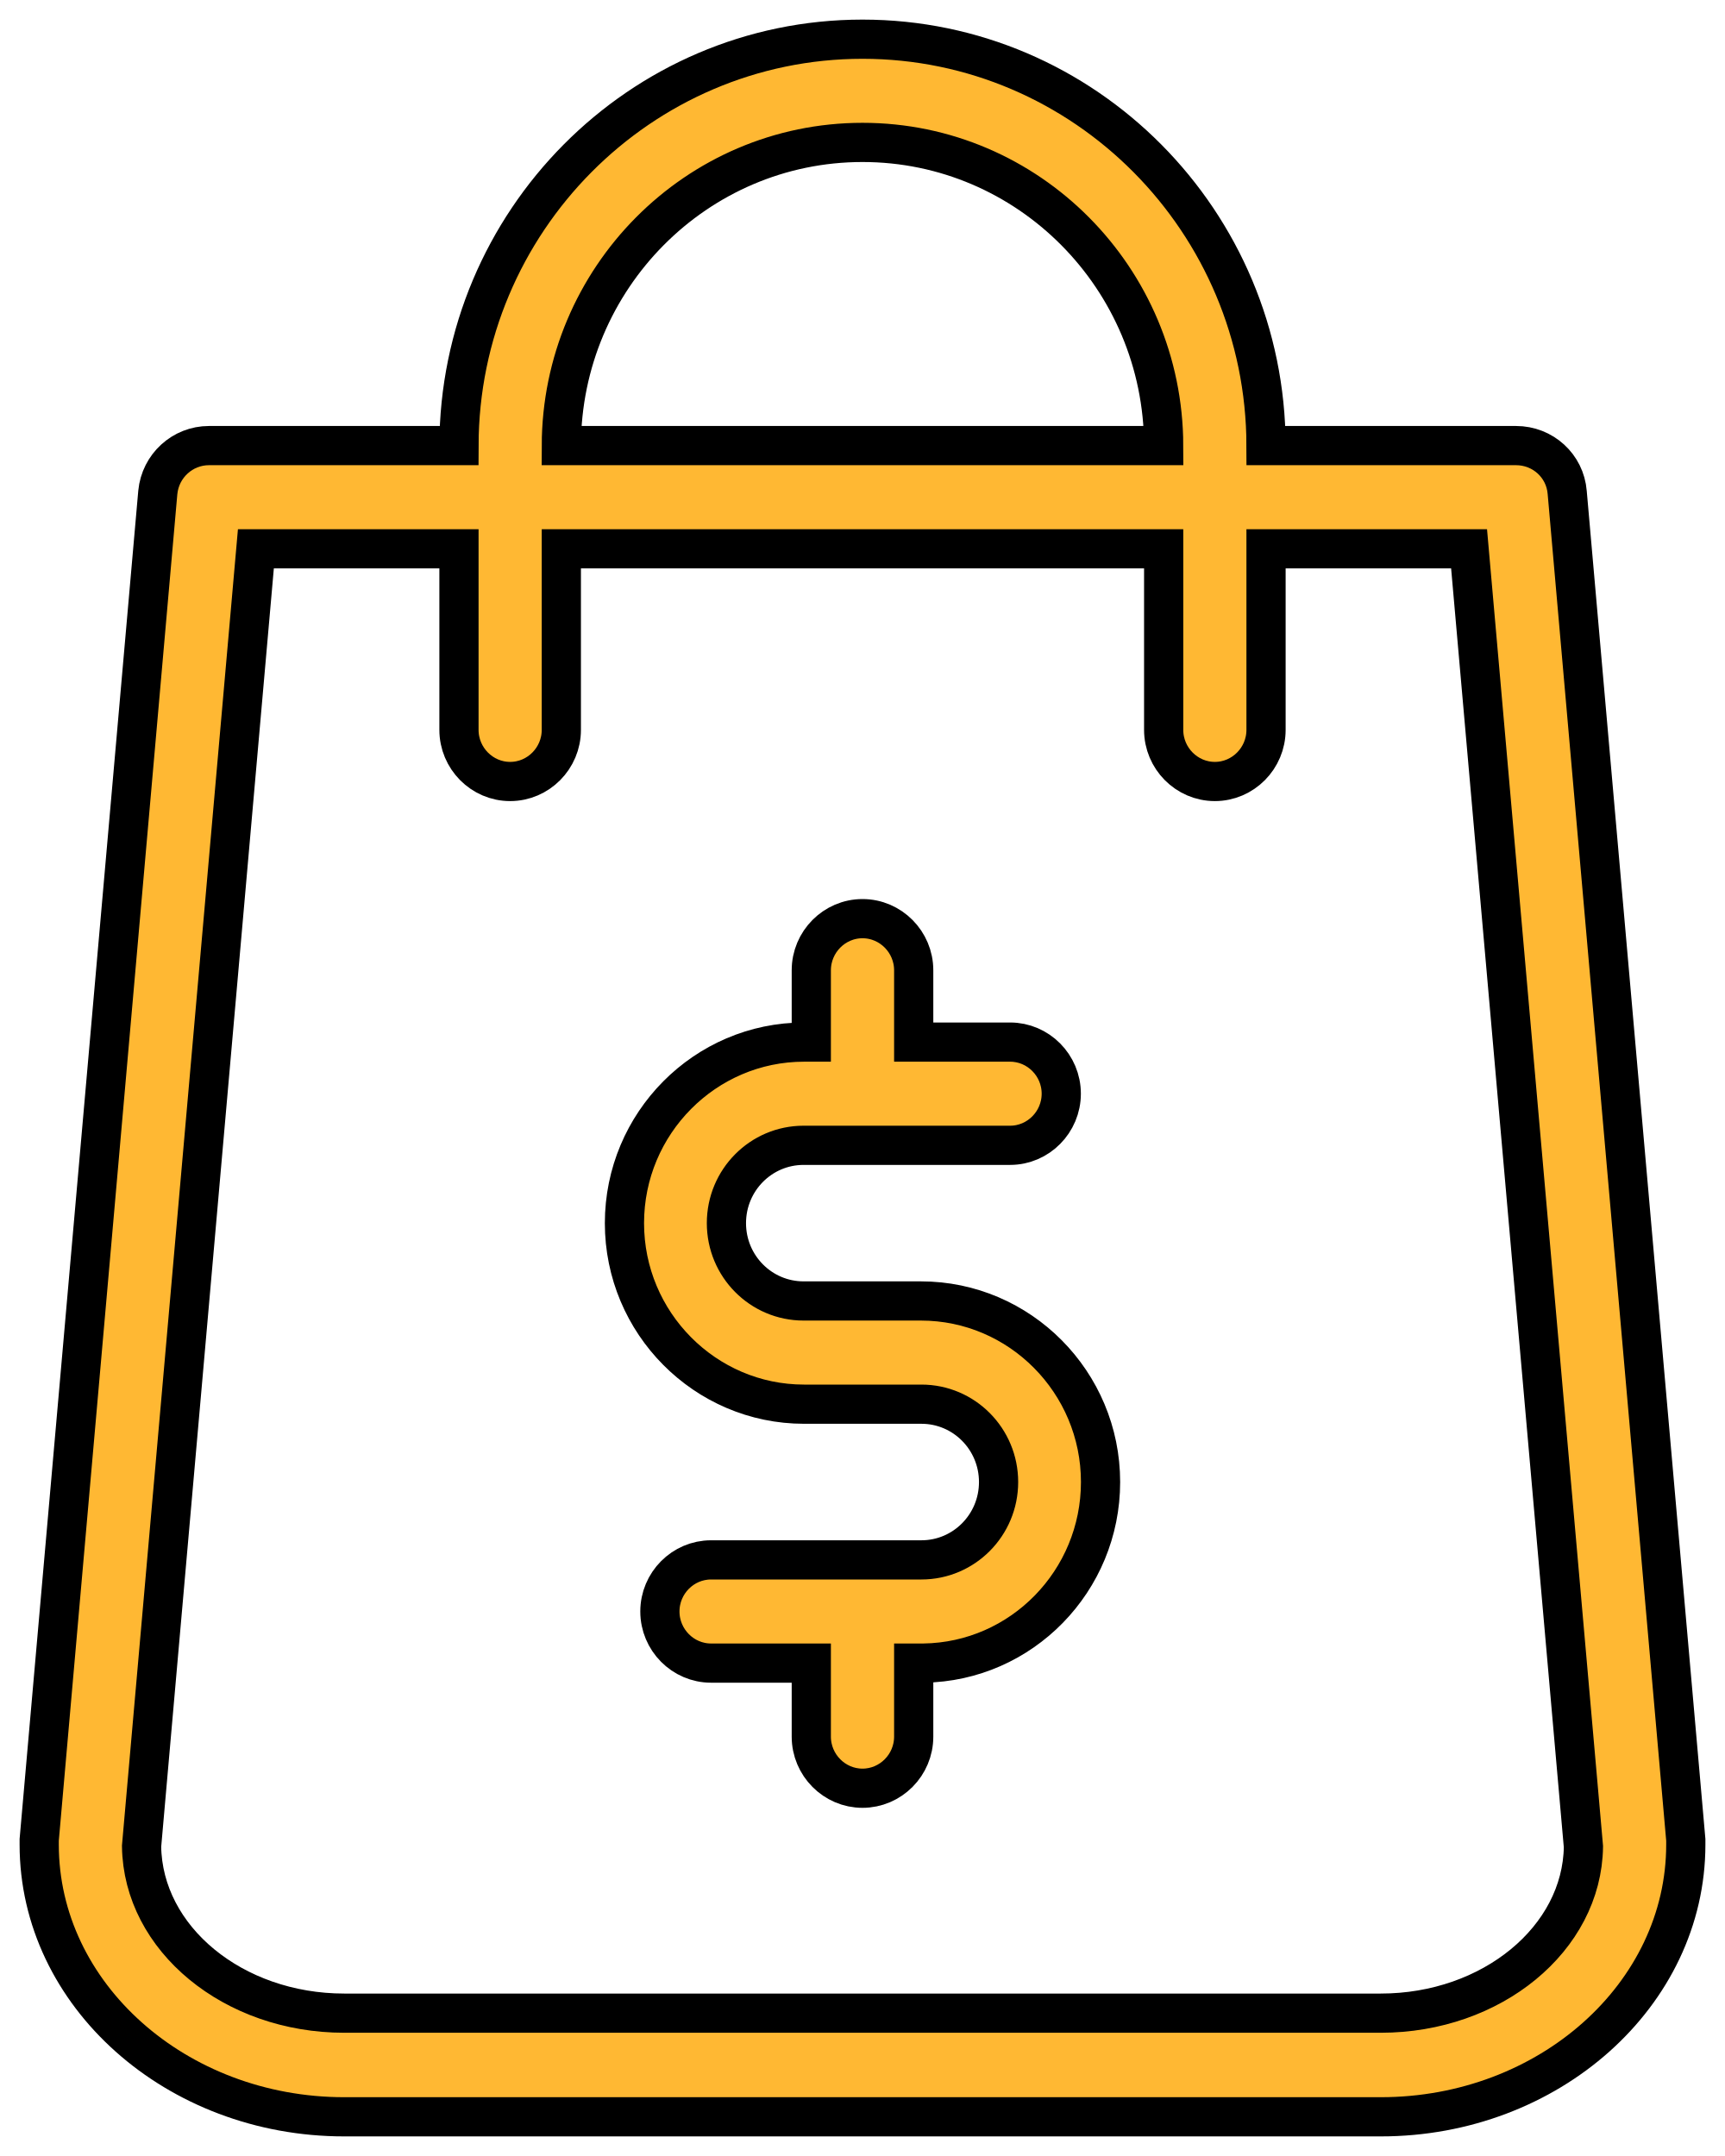
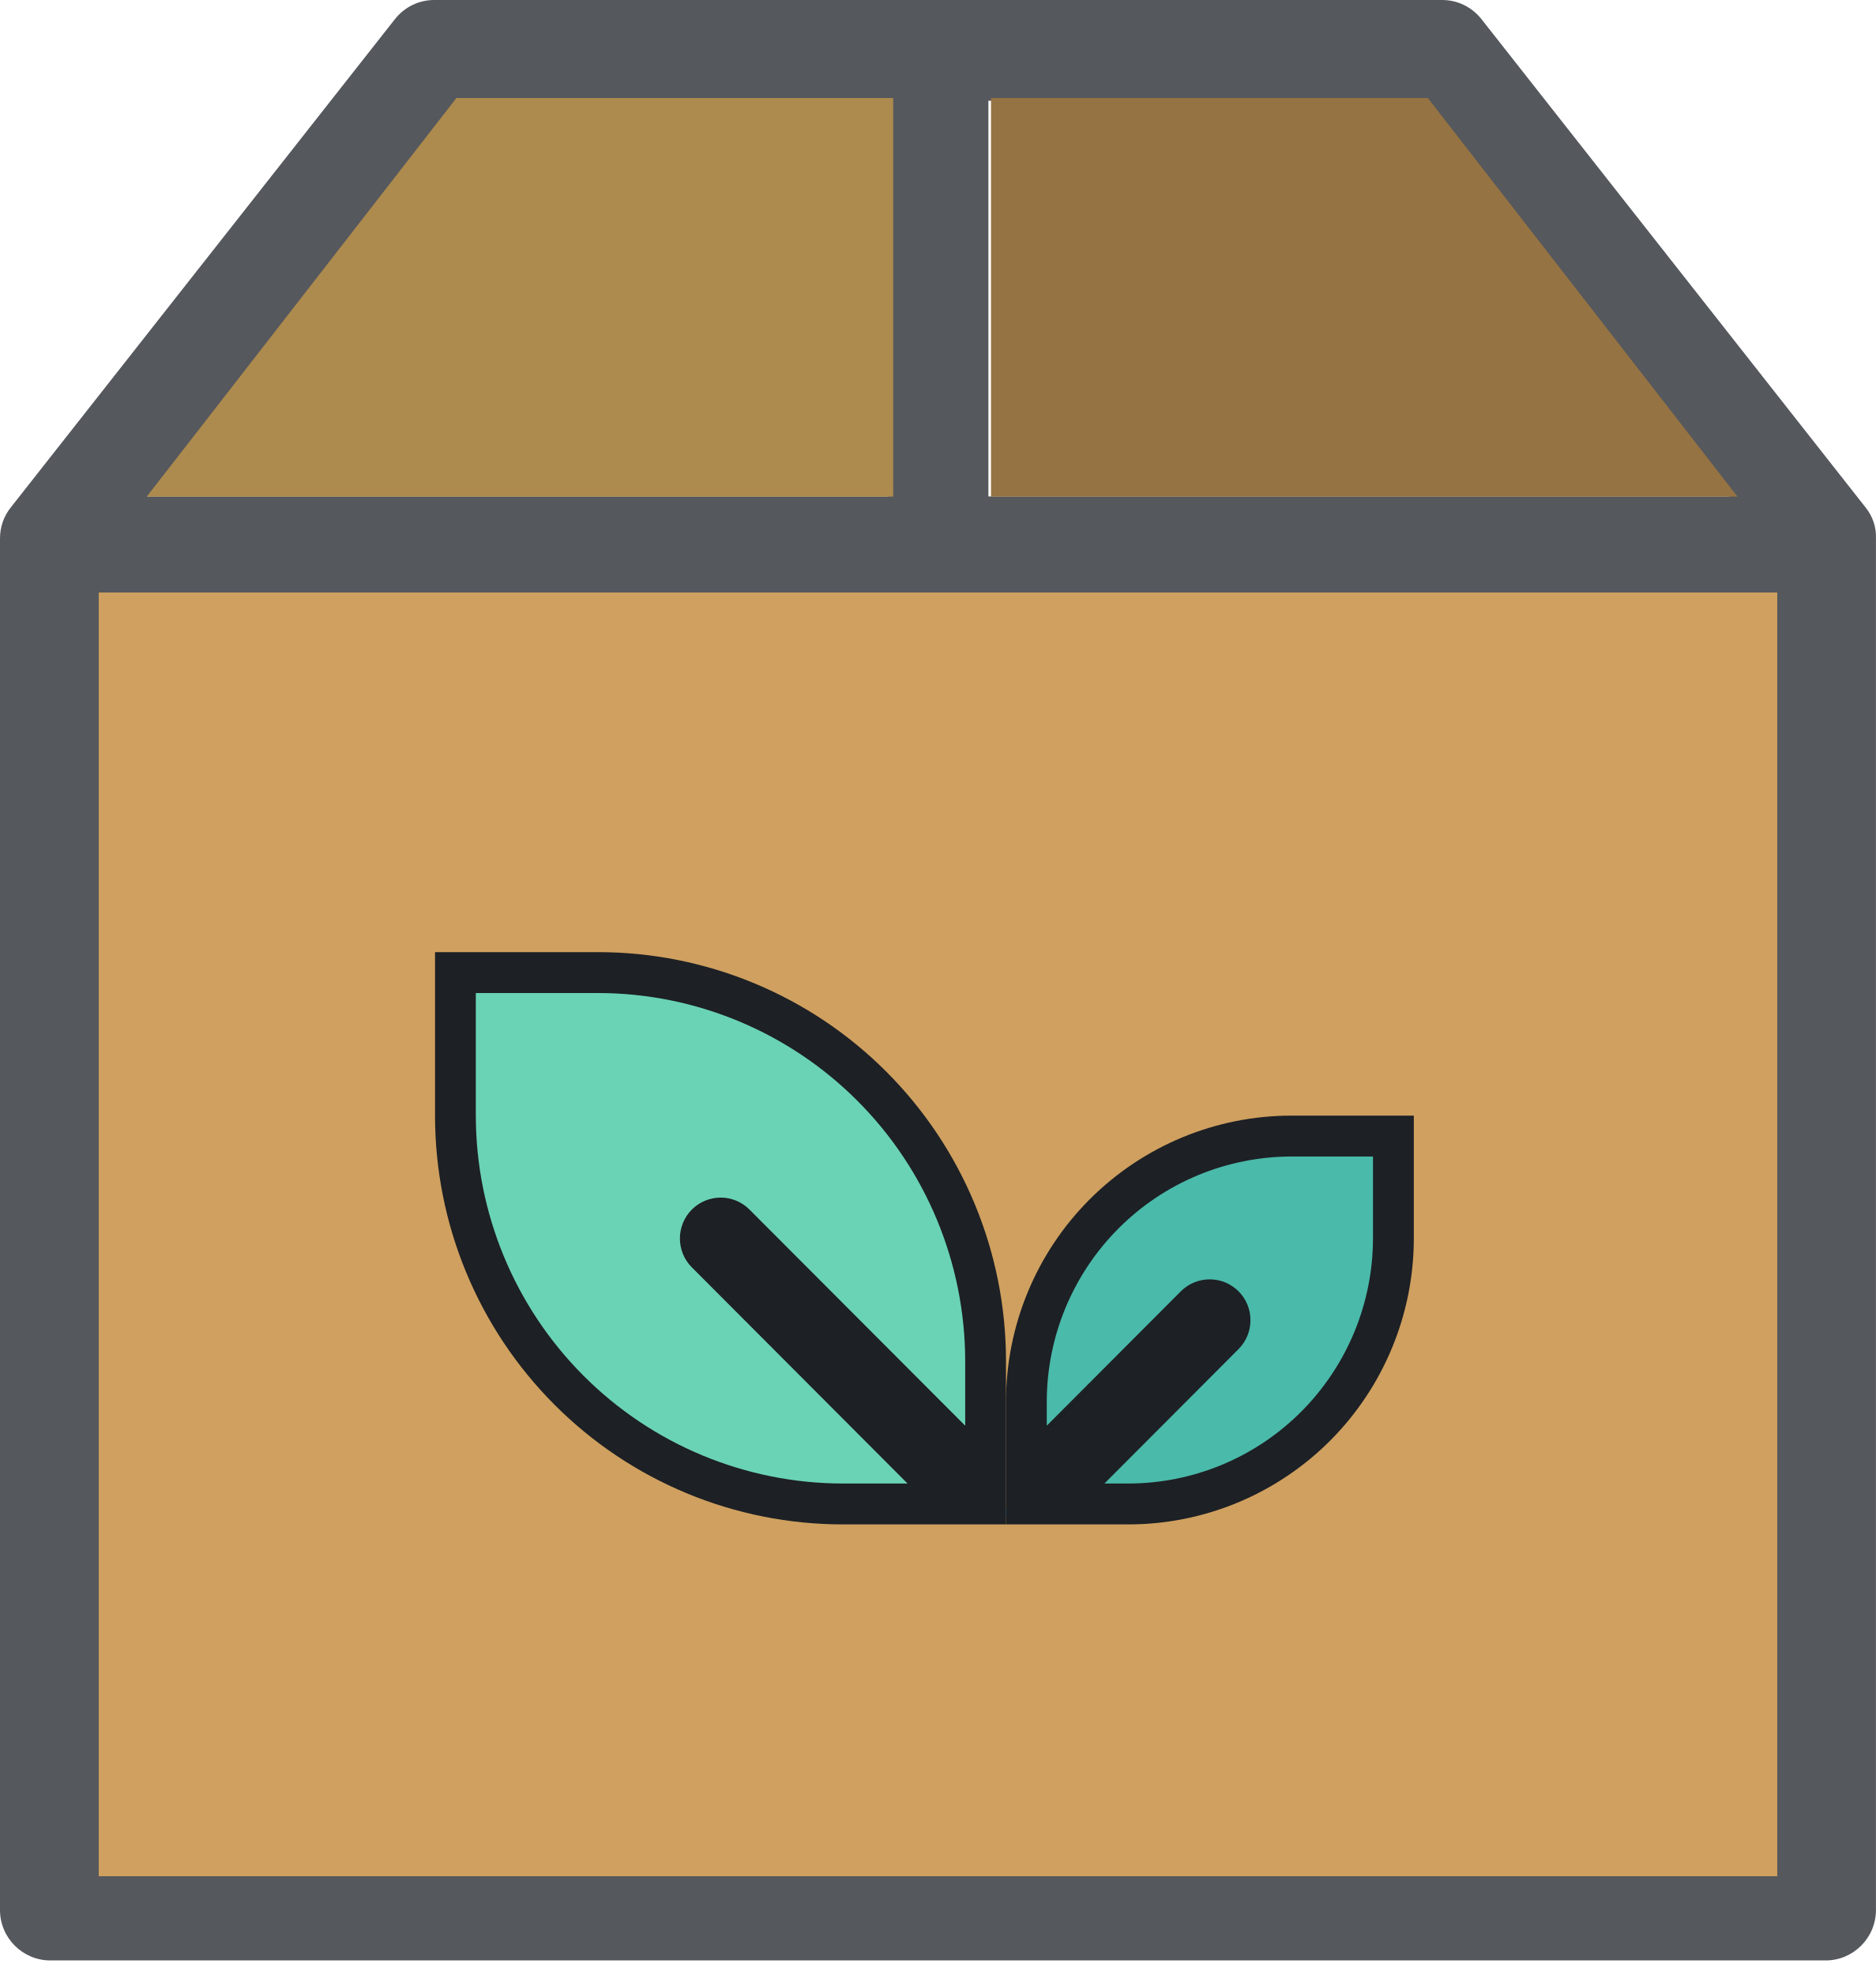
- <svg xmlns="http://www.w3.org/2000/svg" width="44" height="55" viewBox="0 0 44 55" fill="none">
-   <path d="M43 46.935L39.975 12.563C39.921 11.883 39.355 11.367 38.669 11.367H32.293C32.282 5.652 27.669 1 22 1C16.331 1 11.718 5.652 11.707 11.367H5.331C4.656 11.367 4.09 11.883 4.025 12.563L1 46.935C1 46.979 1 47.012 1 47.056C1 50.884 4.493 54 8.78 54H35.22C39.507 54 43 50.884 43 47.056C43 47.012 43 46.979 43 46.935ZM22 3.633C26.233 3.633 29.671 7.1 29.682 11.367H14.318C14.329 7.1 17.767 3.633 22 3.633ZM35.22 51.356H8.78C5.951 51.356 3.644 49.458 3.611 47.099L6.527 14H11.707V18.619C11.707 19.343 12.294 19.936 13.012 19.936C13.731 19.936 14.318 19.343 14.318 18.619V14H29.682V18.619C29.682 19.343 30.269 19.936 30.988 19.936C31.706 19.936 32.293 19.343 32.293 18.619V14H37.472L40.389 47.11C40.356 49.458 38.049 51.356 35.22 51.356Z" fill="#FFB833" stroke="black" />
-   <path d="M23.491 33.188H20.498C19.41 33.188 18.529 32.3 18.529 31.203C18.529 30.105 19.41 29.217 20.498 29.217H25.765C26.483 29.217 27.07 28.624 27.07 27.9C27.07 27.176 26.483 26.584 25.765 26.584H23.306V24.752C23.306 24.028 22.718 23.435 22 23.435C21.282 23.435 20.694 24.028 20.694 24.752V26.584H20.509C17.985 26.584 15.928 28.657 15.928 31.203C15.928 33.748 17.985 35.821 20.509 35.821H23.502C24.59 35.821 25.471 36.71 25.471 37.807C25.471 38.904 24.59 39.793 23.502 39.793H18.137C17.419 39.793 16.832 40.385 16.832 41.109C16.832 41.833 17.419 42.426 18.137 42.426H20.694V44.302C20.694 45.026 21.282 45.618 22 45.618C22.718 45.618 23.306 45.026 23.306 44.302V42.426H23.523C23.534 42.426 23.545 42.426 23.556 42.426C26.058 42.393 28.072 40.33 28.072 37.807C28.072 35.262 26.015 33.188 23.491 33.188Z" fill="#FFB833" stroke="black" />
+ <svg xmlns="http://www.w3.org/2000/svg" width="38" height="40" viewBox="0 0 38 40" fill="none">
+   <path d="M37.787 10.275L30.011 0.391C29.816 0.144 29.528 0 29.214 0H8.794C8.48 0 8.192 0.144 7.997 0.391L0.22 10.275C0.076 10.453 0 10.674 0 10.903V38.685C0 39.246 0.458 39.705 1.018 39.705H36.982C37.541 39.705 37.999 39.246 37.999 38.685V10.903C38.008 10.674 37.931 10.453 37.787 10.275ZM35.023 10.054H20.021V2.04H28.722L35.023 10.054ZM9.286 2.04H17.986V10.054H2.985L9.286 2.04ZM2.035 37.665V12.093H35.964V37.665H2.035Z" fill="#55585D" />
+   <path d="M9.245 1.985H18.093V10.059H2.972L9.245 1.985Z" fill="#AD8A4D" />
+   <path d="M28.922 1.985H20.074V10.059H35.195L28.922 1.985Z" fill="#967342" />
+   <rect x="2" y="12" width="34" height="26" fill="#CFA05F" />
+   <path d="M21.592 25.543L24.389 23.3L28.166 23.16L27.886 26.945L26.487 29.188L24.949 30.029L20.333 30.729L21.592 25.543Z" fill="#4ABAAA" />
+   <path fill-rule="evenodd" clip-rule="evenodd" d="M22.07 24.293C23.155 23.206 24.626 22.595 26.159 22.595H28.638V25.079C28.638 26.616 28.028 28.09 26.944 29.177C25.86 30.263 24.389 30.874 22.855 30.874H20.377V28.39C20.377 26.853 20.986 25.379 22.07 24.293ZM27.811 25.079V23.423H26.159C24.845 23.425 23.585 23.948 22.656 24.88C21.727 25.811 21.204 27.073 21.203 28.39V28.875L23.923 26.149C24.078 25.996 24.288 25.91 24.506 25.911C24.724 25.911 24.933 25.998 25.088 26.153C25.242 26.308 25.329 26.517 25.329 26.736C25.33 26.954 25.245 27.164 25.091 27.32L22.371 30.046H22.855C24.169 30.045 25.429 29.521 26.358 28.59C27.287 27.658 27.81 26.396 27.811 25.079Z" fill="#1D2025" />
+   <path d="M9.144 19.796L14.039 20.077L17.676 21.619L19.774 25.263V30.729L15.717 30.169L11.801 28.627L9.703 25.263L9.144 19.796Z" fill="#6AD3B5" />
+   <path fill-rule="evenodd" clip-rule="evenodd" d="M8.812 19.284H12.116C14.307 19.284 16.408 20.156 17.957 21.709C19.506 23.261 20.377 25.367 20.377 27.562V30.874H17.072C15.988 30.874 14.913 30.66 13.911 30.244C12.909 29.828 11.998 29.218 11.231 28.449C10.464 27.68 9.855 26.768 9.44 25.763C9.025 24.759 8.812 23.683 8.812 22.595V19.284ZM9.638 20.112V22.595C9.64 24.571 10.424 26.465 11.818 27.861C13.211 29.258 15.101 30.044 17.072 30.046H18.383L14.01 25.664C13.857 25.509 13.771 25.299 13.772 25.08C13.773 24.861 13.86 24.652 14.014 24.497C14.168 24.343 14.377 24.256 14.595 24.255C14.813 24.254 15.023 24.34 15.178 24.494L19.551 28.875V27.562C19.548 25.587 18.764 23.693 17.37 22.297C15.977 20.9 14.087 20.114 12.116 20.112H9.638Z" fill="#1D2025" />
</svg>
